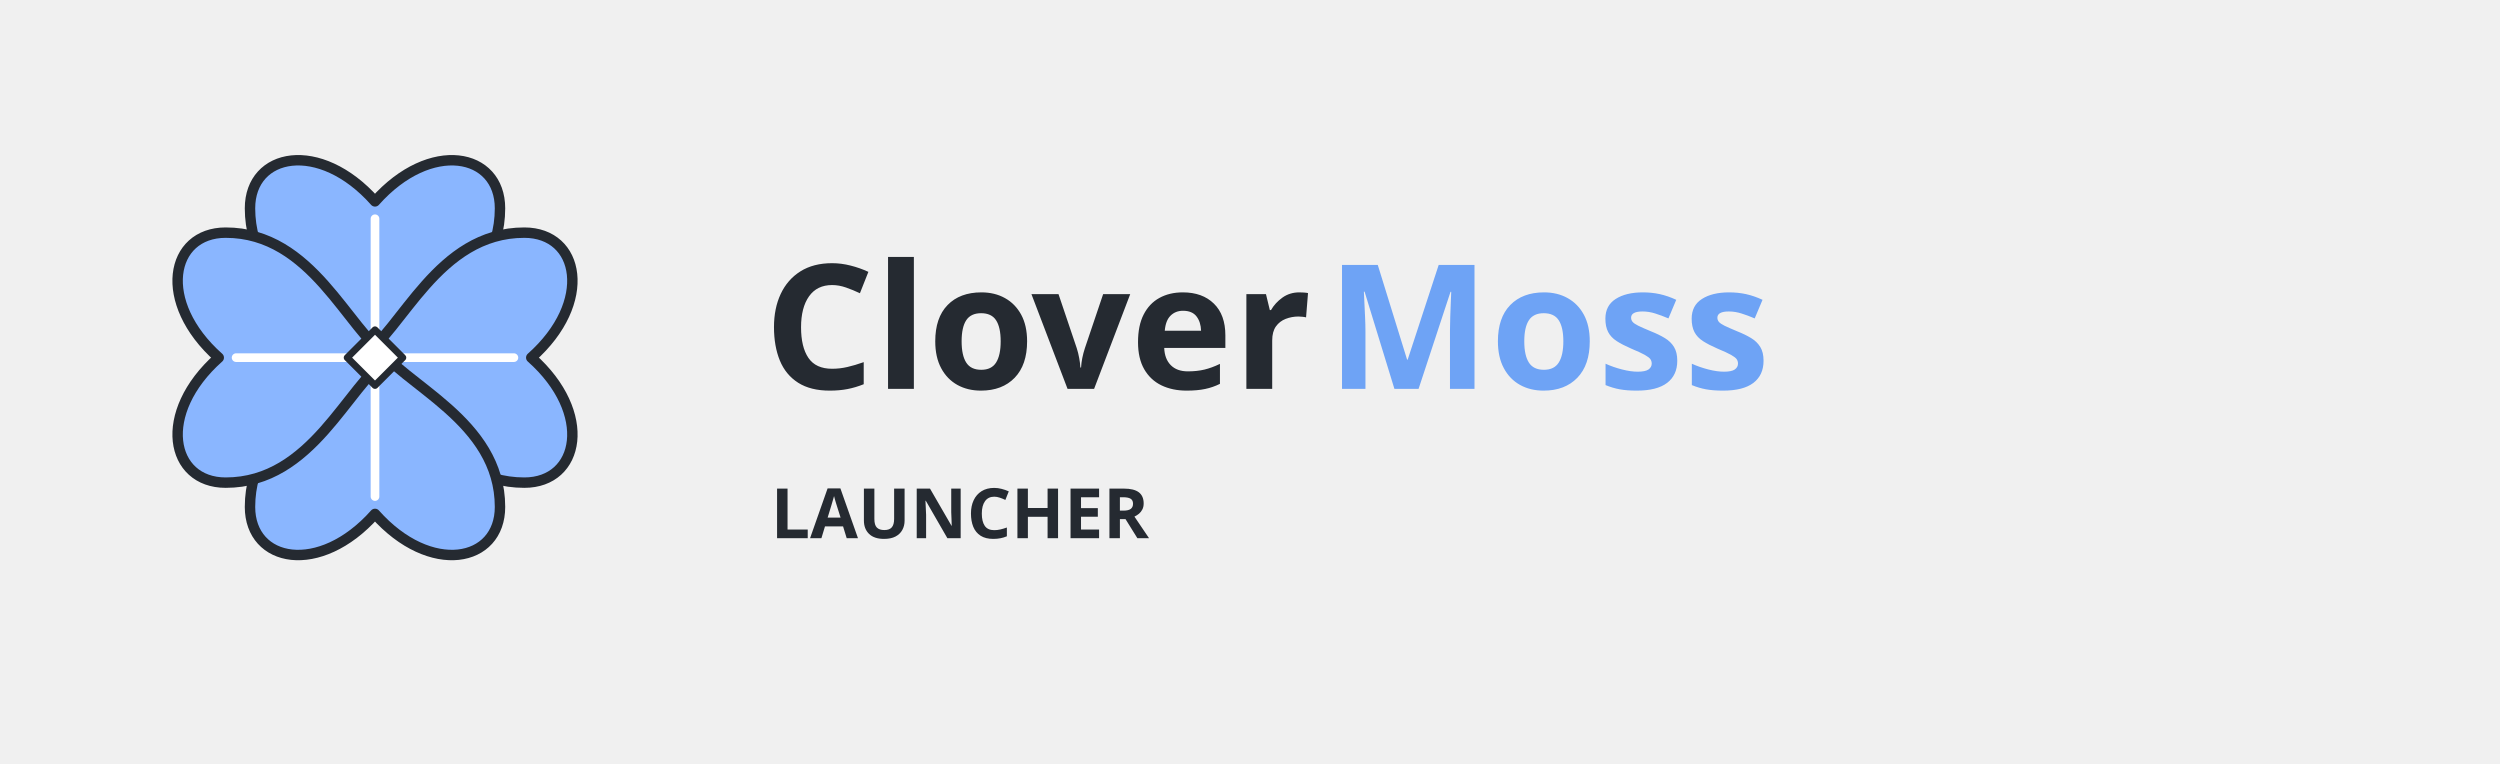
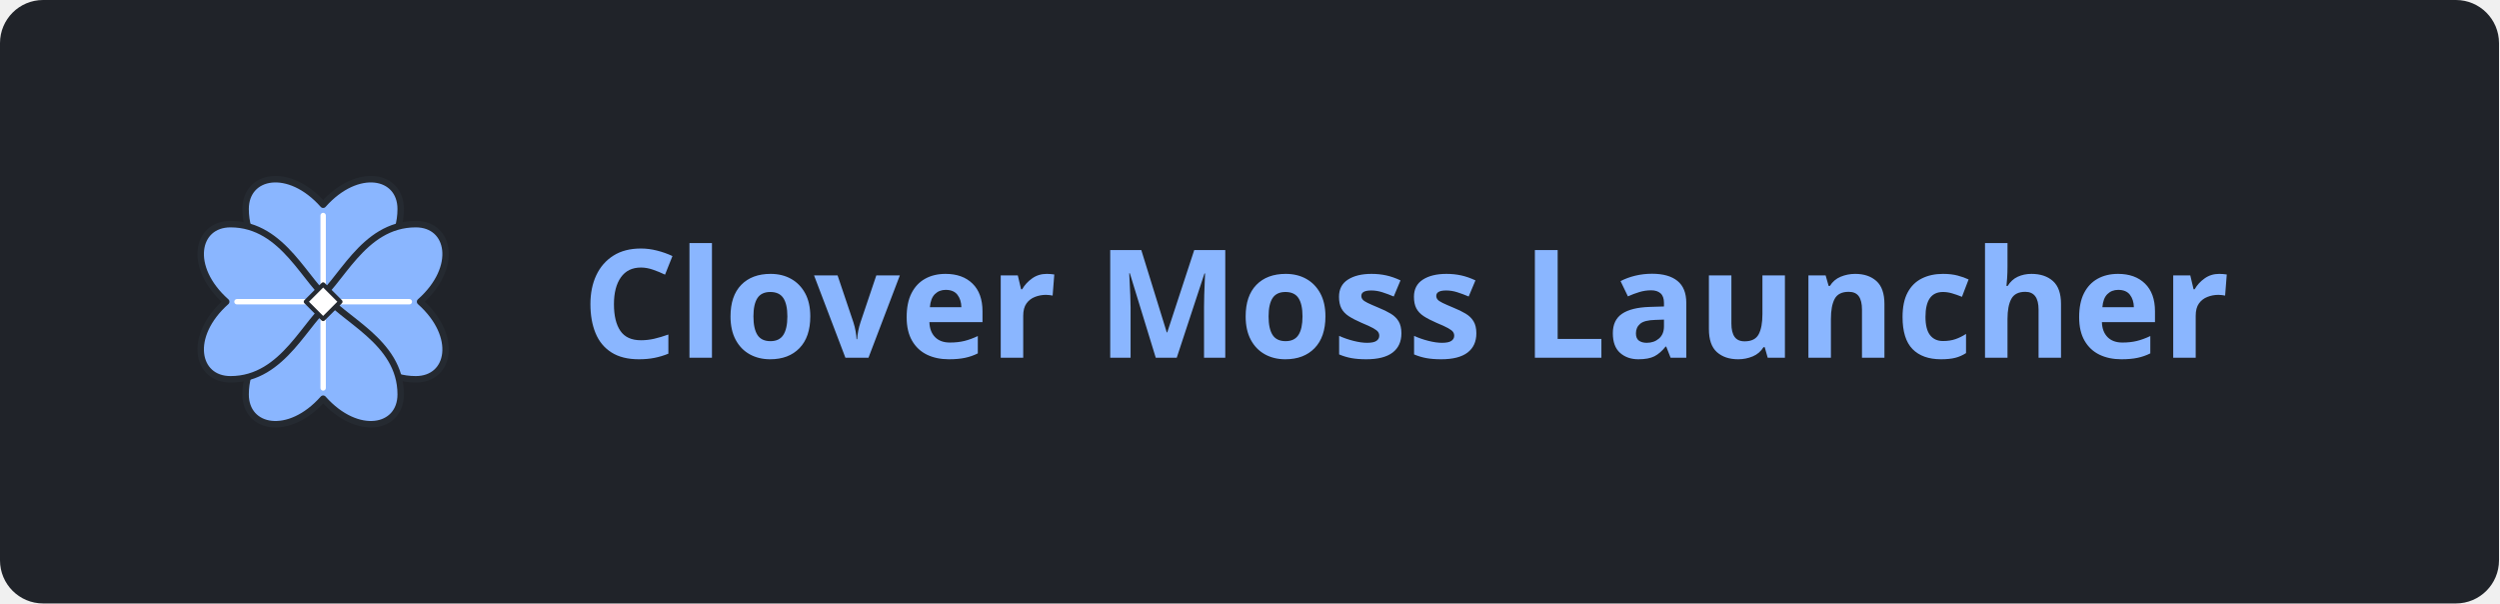
- <svg xmlns="http://www.w3.org/2000/svg" viewBox="0 0 720 220" fill="none">
-   <g transform="translate(108 103)" stroke-linejoin="round">
+ <svg xmlns="http://www.w3.org/2000/svg" viewBox="0 0 1160 280" fill="none">
+   <rect width="1160" height="280" rx="20" fill="#202329" />
+   <g transform="translate(150 140)" stroke-linejoin="round">
    <g fill="#8AB6FF" stroke="#252A31" stroke-width="3">
      <path d="M0 4C-8-8-36-18-36-43C-36-59-16-63 0-45C16-63 36-59 36-43C36-18 8-8 0 4Z" />
      <path d="M0 4C-8-8-36-18-36-43C-36-59-16-63 0-45C16-63 36-59 36-43C36-18 8-8 0 4Z" transform="rotate(90)" />
      <path d="M0 4C-8-8-36-18-36-43C-36-59-16-63 0-45C16-63 36-59 36-43C36-18 8-8 0 4Z" transform="rotate(180)" />
      <path d="M0 4C-8-8-36-18-36-43C-36-59-16-63 0-45C16-63 36-59 36-43C36-18 8-8 0 4Z" transform="rotate(270)" />
    </g>
    <g fill="none" stroke="#FFFFFF" stroke-linecap="round" stroke-width="2.5">
      <path d="M0-7C0-18 0-29 0-40" />
      <path d="M0-7C0-18 0-29 0-40" transform="rotate(90)" />
      <path d="M0-7C0-18 0-29 0-40" transform="rotate(180)" />
      <path d="M0-7C0-18 0-29 0-40" transform="rotate(270)" />
    </g>
    <path d="M0-8L8 0L0 8L-8 0Z" fill="#FFFFFF" stroke="#252A31" stroke-width="2" />
  </g>
-   <g font-family="Avenir Next, Segoe UI, sans-serif" font-weight="650">
-     <text x="220" y="112" font-size="50" fill="#252A31">Clover</text>
-     <text x="382" y="112" font-size="50" fill="#6EA3F5">Moss</text>
-     <text x="222" y="155" font-size="20" fill="#252A31">LAUNCHER</text>
+   <g font-family="Avenir Next, Segoe UI, sans-serif" font-size="70" font-weight="650" fill="#8AB6FF">
+     <text x="270" y="166">Clover Moss Launcher</text>
  </g>
</svg>
